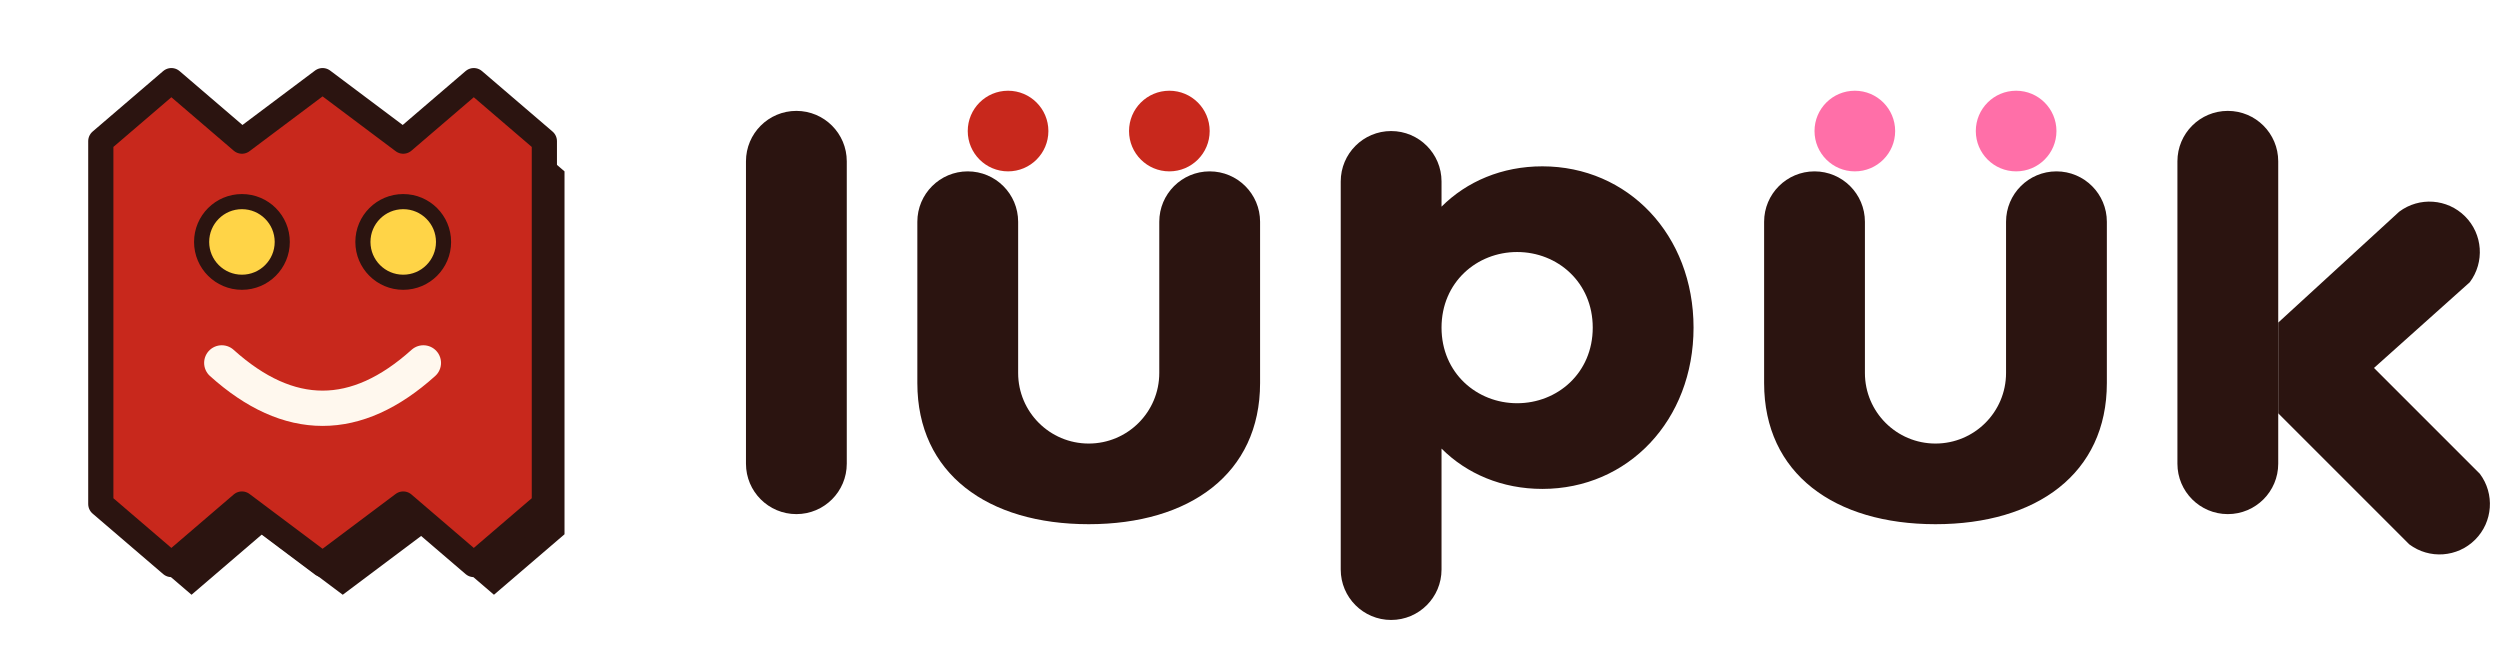
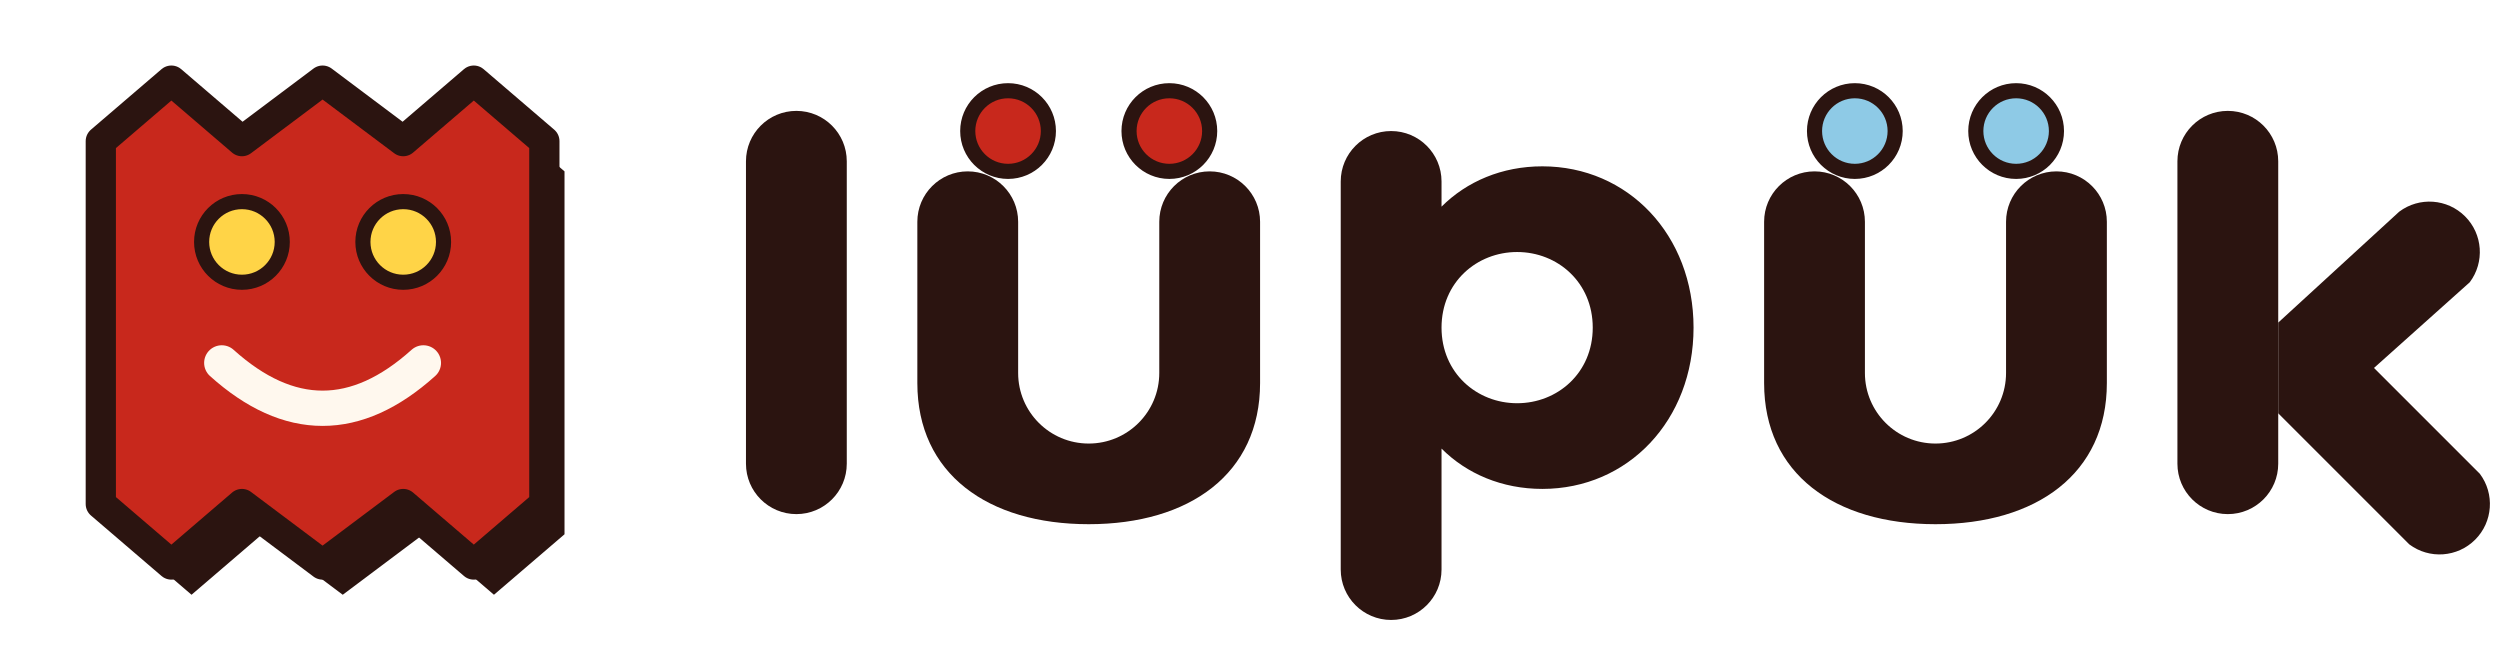
<svg xmlns="http://www.w3.org/2000/svg" viewBox="0 0 248 64" width="248" height="64" role="img" aria-label="Lüpük Yatay Logo">
  <g transform="translate(4, 4)">
    <path d="M6 10 L13 4 L20 10 L28 4 L36 10 L43 4 L50 10 L50 46 L43 52 L36 46 L28 52 L20 46 L13 52 L6 46 Z" fill="#2B1410" transform="translate(2, 3)" />
-     <path d="M6 10 L13 4 L20 10 L28 4 L36 10 L43 4 L50 10 L50 46 L43 52 L36 46 L28 52 L20 46 L13 52 L6 46 Z" fill="#C8281C" stroke="#2B1410" stroke-width="2.5" stroke-linejoin="round" />
+     <path d="M6 10 L13 4 L20 10 L28 4 L36 10 L43 4 L50 10 L50 46 L43 52 L36 46 L28 52 L20 46 L13 52 L6 46 Z" fill="#C8281C" stroke="#2B1410" stroke-width="3" stroke-linejoin="round" />
    <circle cx="20" cy="20" r="4" fill="#FFD447" stroke="#2B1410" stroke-width="1.5" />
    <circle cx="36" cy="20" r="4" fill="#FFD447" stroke="#2B1410" stroke-width="1.5" />
    <path d="M18 32 Q28 41 38 32" fill="none" stroke="#FFF8EE" stroke-width="3.5" stroke-linecap="round" />
  </g>
  <g fill="#2B1410" transform="translate(10, -14)">
    <rect x="64" y="25" width="10" height="40" rx="5" />
    <path d="M81 36 a5 5 0 0 1 10 0 v15 a7 7 0 0 0 14 0 v-15 a5 5 0 0 1 10 0 v16 c0 9 -7 14 -17 14 s-17 -5 -17 -14 z" />
-     <circle cx="90" cy="27" r="4" fill="#C8281C" />
-     <circle cx="106" cy="27" r="4" fill="#C8281C" />
+     <circle cx="90" cy="27" r="4" fill="#C8281C" stroke="#2B1410" stroke-width="1.5" />
+     <circle cx="106" cy="27" r="4" fill="#C8281C" stroke="#2B1410" stroke-width="1.5" />
    <path d="M123 32 a5 5 0 0 1 10 0 v2.5 c2.5 -2.5 6 -4 10 -4 c8.5 0 15 6.8 15 16 s-6.5 16 -15 16 c-4 0 -7.5 -1.5 -10 -4 v12 a5 5 0 0 1 -10 0 z M133 46.5 c0 4.5 3.5 7.5 7.5 7.5 s7.5 -3 7.5 -7.5 s-3.5 -7.5 -7.5 -7.5 s-7.5 3 -7.5 7.5 z" />
    <path d="M165 36 a5 5 0 0 1 10 0 v15 a7 7 0 0 0 14 0 v-15 a5 5 0 0 1 10 0 v16 c0 9 -7 14 -17 14 s-17 -5 -17 -14 z" />
-     <circle cx="174" cy="27" r="4" fill="#FF6FA8" />
-     <circle cx="190" cy="27" r="4" fill="#FF6FA8" />
+     <circle cx="174" cy="27" r="4" fill="#8ECAE6" stroke="#2B1410" stroke-width="1.5" />
+     <circle cx="190" cy="27" r="4" fill="#8ECAE6" stroke="#2B1410" stroke-width="1.5" />
    <rect x="206" y="25" width="10" height="40" rx="5" />
    <path d="M216 46 l12 -11 a5 5 0 0 1 7 7 l-9.5 8.5 l10.5 10.5 a5 5 0 0 1 -7 7 l-13 -13 z" />
  </g>
</svg>
